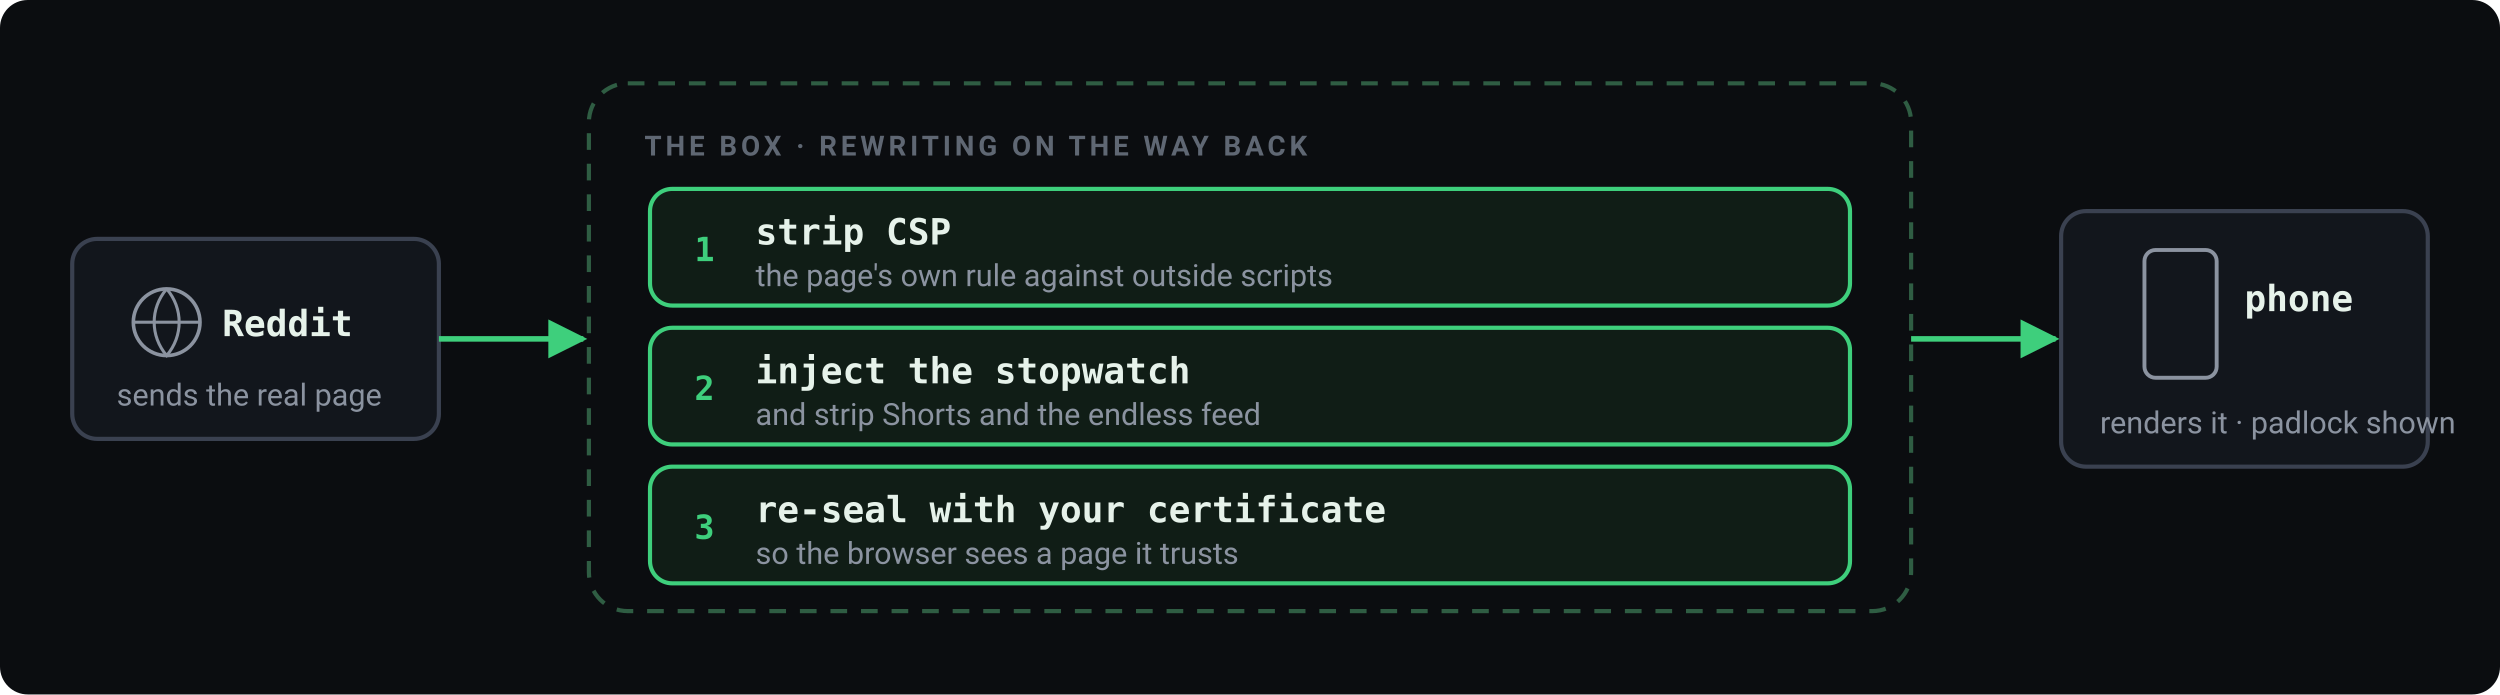
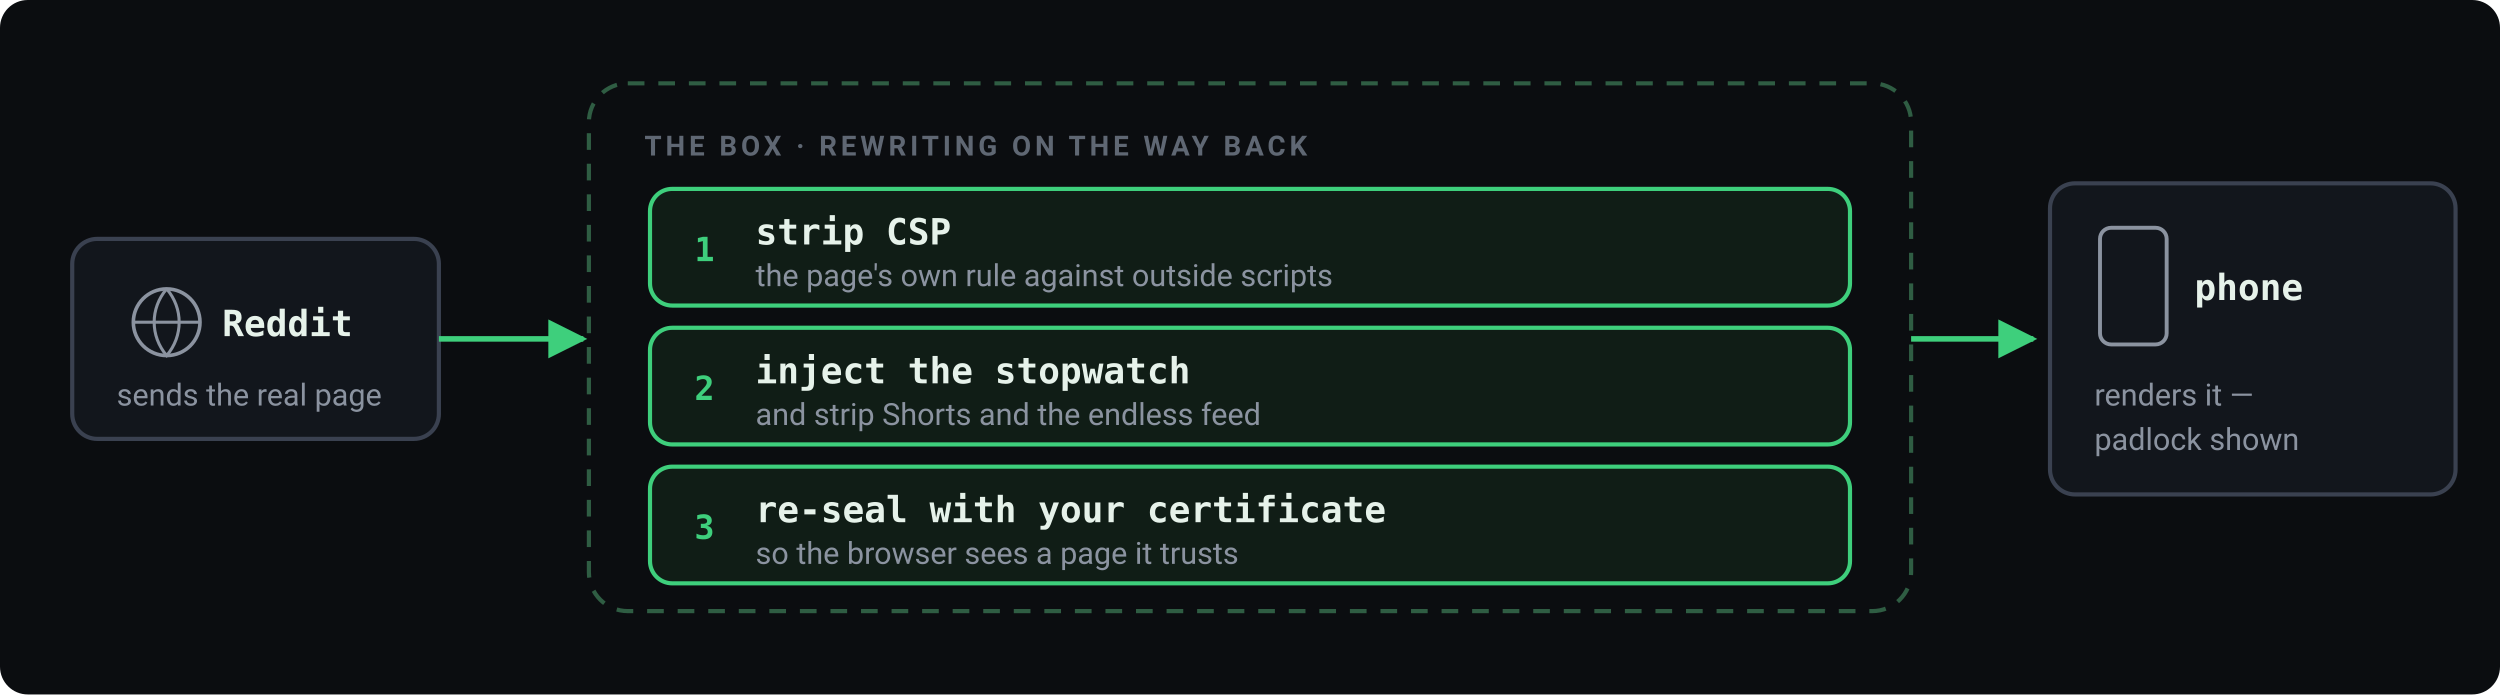
<svg xmlns="http://www.w3.org/2000/svg" viewBox="0 0 900 250" width="900" height="250" role="img" aria-label="Reddit sends the real page; the box strips CSP, injects the heartbeat and removes Shorts, re-seals it with your certificate, and your phone renders it with a padlock.">
  <style>
    .bg{fill:#0b0d10}
    .lbl{font:600 13px ui-monospace,SFMono-Regular,Menlo,monospace;fill:#e6f2ea}
    .sub{font:400 11px -apple-system,Segoe UI,Roboto,sans-serif;fill:#8b93a0}
    .cap{font:700 10px -apple-system,Segoe UI,Roboto,sans-serif;fill:#5f6773;letter-spacing:.14em}
    .num{font:700 12px ui-monospace,Menlo,monospace;fill:#3ecf7c}
    .end{fill:#12161c;stroke:#3a4150;stroke-width:1.5}
    .step{fill:#101d16;stroke:#3ecf7c;stroke-width:1.5}
    .box{fill:none;stroke:#2f5d43;stroke-width:1.5;stroke-dasharray:6 5}
    .wire{stroke:#3ecf7c;stroke-width:2;fill:none}
  </style>
  <rect class="bg" width="900" height="250" rx="10" />
  <rect class="end" x="26" y="86" width="132" height="72" rx="9" />
  <circle cx="60" cy="116" r="12" fill="none" stroke="#8b93a0" stroke-width="1.3" />
  <path d="M48 116 h24 M60 104 c 6 7 6 17 0 24 c -6 -7 -6 -17 0 -24" fill="none" stroke="#8b93a0" stroke-width="1.1" />
  <text class="lbl" x="80" y="121">Reddit</text>
  <text class="sub" x="42" y="146">sends the real page</text>
  <path class="wire" d="M158 122 h 52" marker-end="url(#a)" />
  <defs>
    <marker id="a" viewBox="0 0 10 10" refX="9" refY="5" markerWidth="7" markerHeight="7" orient="auto">
      <path d="M0 0 L10 5 L0 10 z" fill="#3ecf7c" />
    </marker>
  </defs>
  <rect class="box" x="212" y="30" width="476" height="190" rx="14" />
  <text class="cap" x="232" y="56">THE BOX · REWRITING ON THE WAY BACK</text>
  <rect class="step" x="234" y="68" width="432" height="42" rx="8" />
  <text class="num" x="250" y="94">1</text>
  <text class="lbl" x="272" y="88">strip CSP</text>
  <text class="sub" x="272" y="103">the page's own rule against outside scripts</text>
  <rect class="step" x="234" y="118" width="432" height="42" rx="8" />
  <text class="num" x="250" y="144">2</text>
  <text class="lbl" x="272" y="138">inject the stopwatch</text>
  <text class="sub" x="272" y="153">and strip Shorts and the endless feed</text>
  <rect class="step" x="234" y="168" width="432" height="42" rx="8" />
  <text class="num" x="250" y="194">3</text>
  <text class="lbl" x="272" y="188">re-seal with your certificate</text>
  <text class="sub" x="272" y="203">so the browser sees a page it trusts</text>
-   <path class="wire" d="M688 122 h 52" marker-end="url(#a)" />
-   <rect class="end" x="742" y="76" width="132" height="92" rx="9" />
-   <rect x="772" y="90" width="26" height="46" rx="4" fill="none" stroke="#8b93a0" stroke-width="1.4" />
-   <text class="lbl" x="808" y="112">phone</text>
-   <text class="sub" x="756" y="156">renders it · padlock shown</text>
+   <path class="wire" d="M688 122 h 44" marker-end="url(#a)" />
+   <rect class="end" x="738" y="66" width="146" height="112" rx="9" />
+   <rect x="756" y="82" width="24" height="42" rx="4" fill="none" stroke="#8b93a0" stroke-width="1.4" />
+   <text class="lbl" x="790" y="108">phone</text>
+   <text class="sub" x="754" y="146">renders it —</text>
+   <text class="sub" x="754" y="162">padlock shown</text>
</svg>
